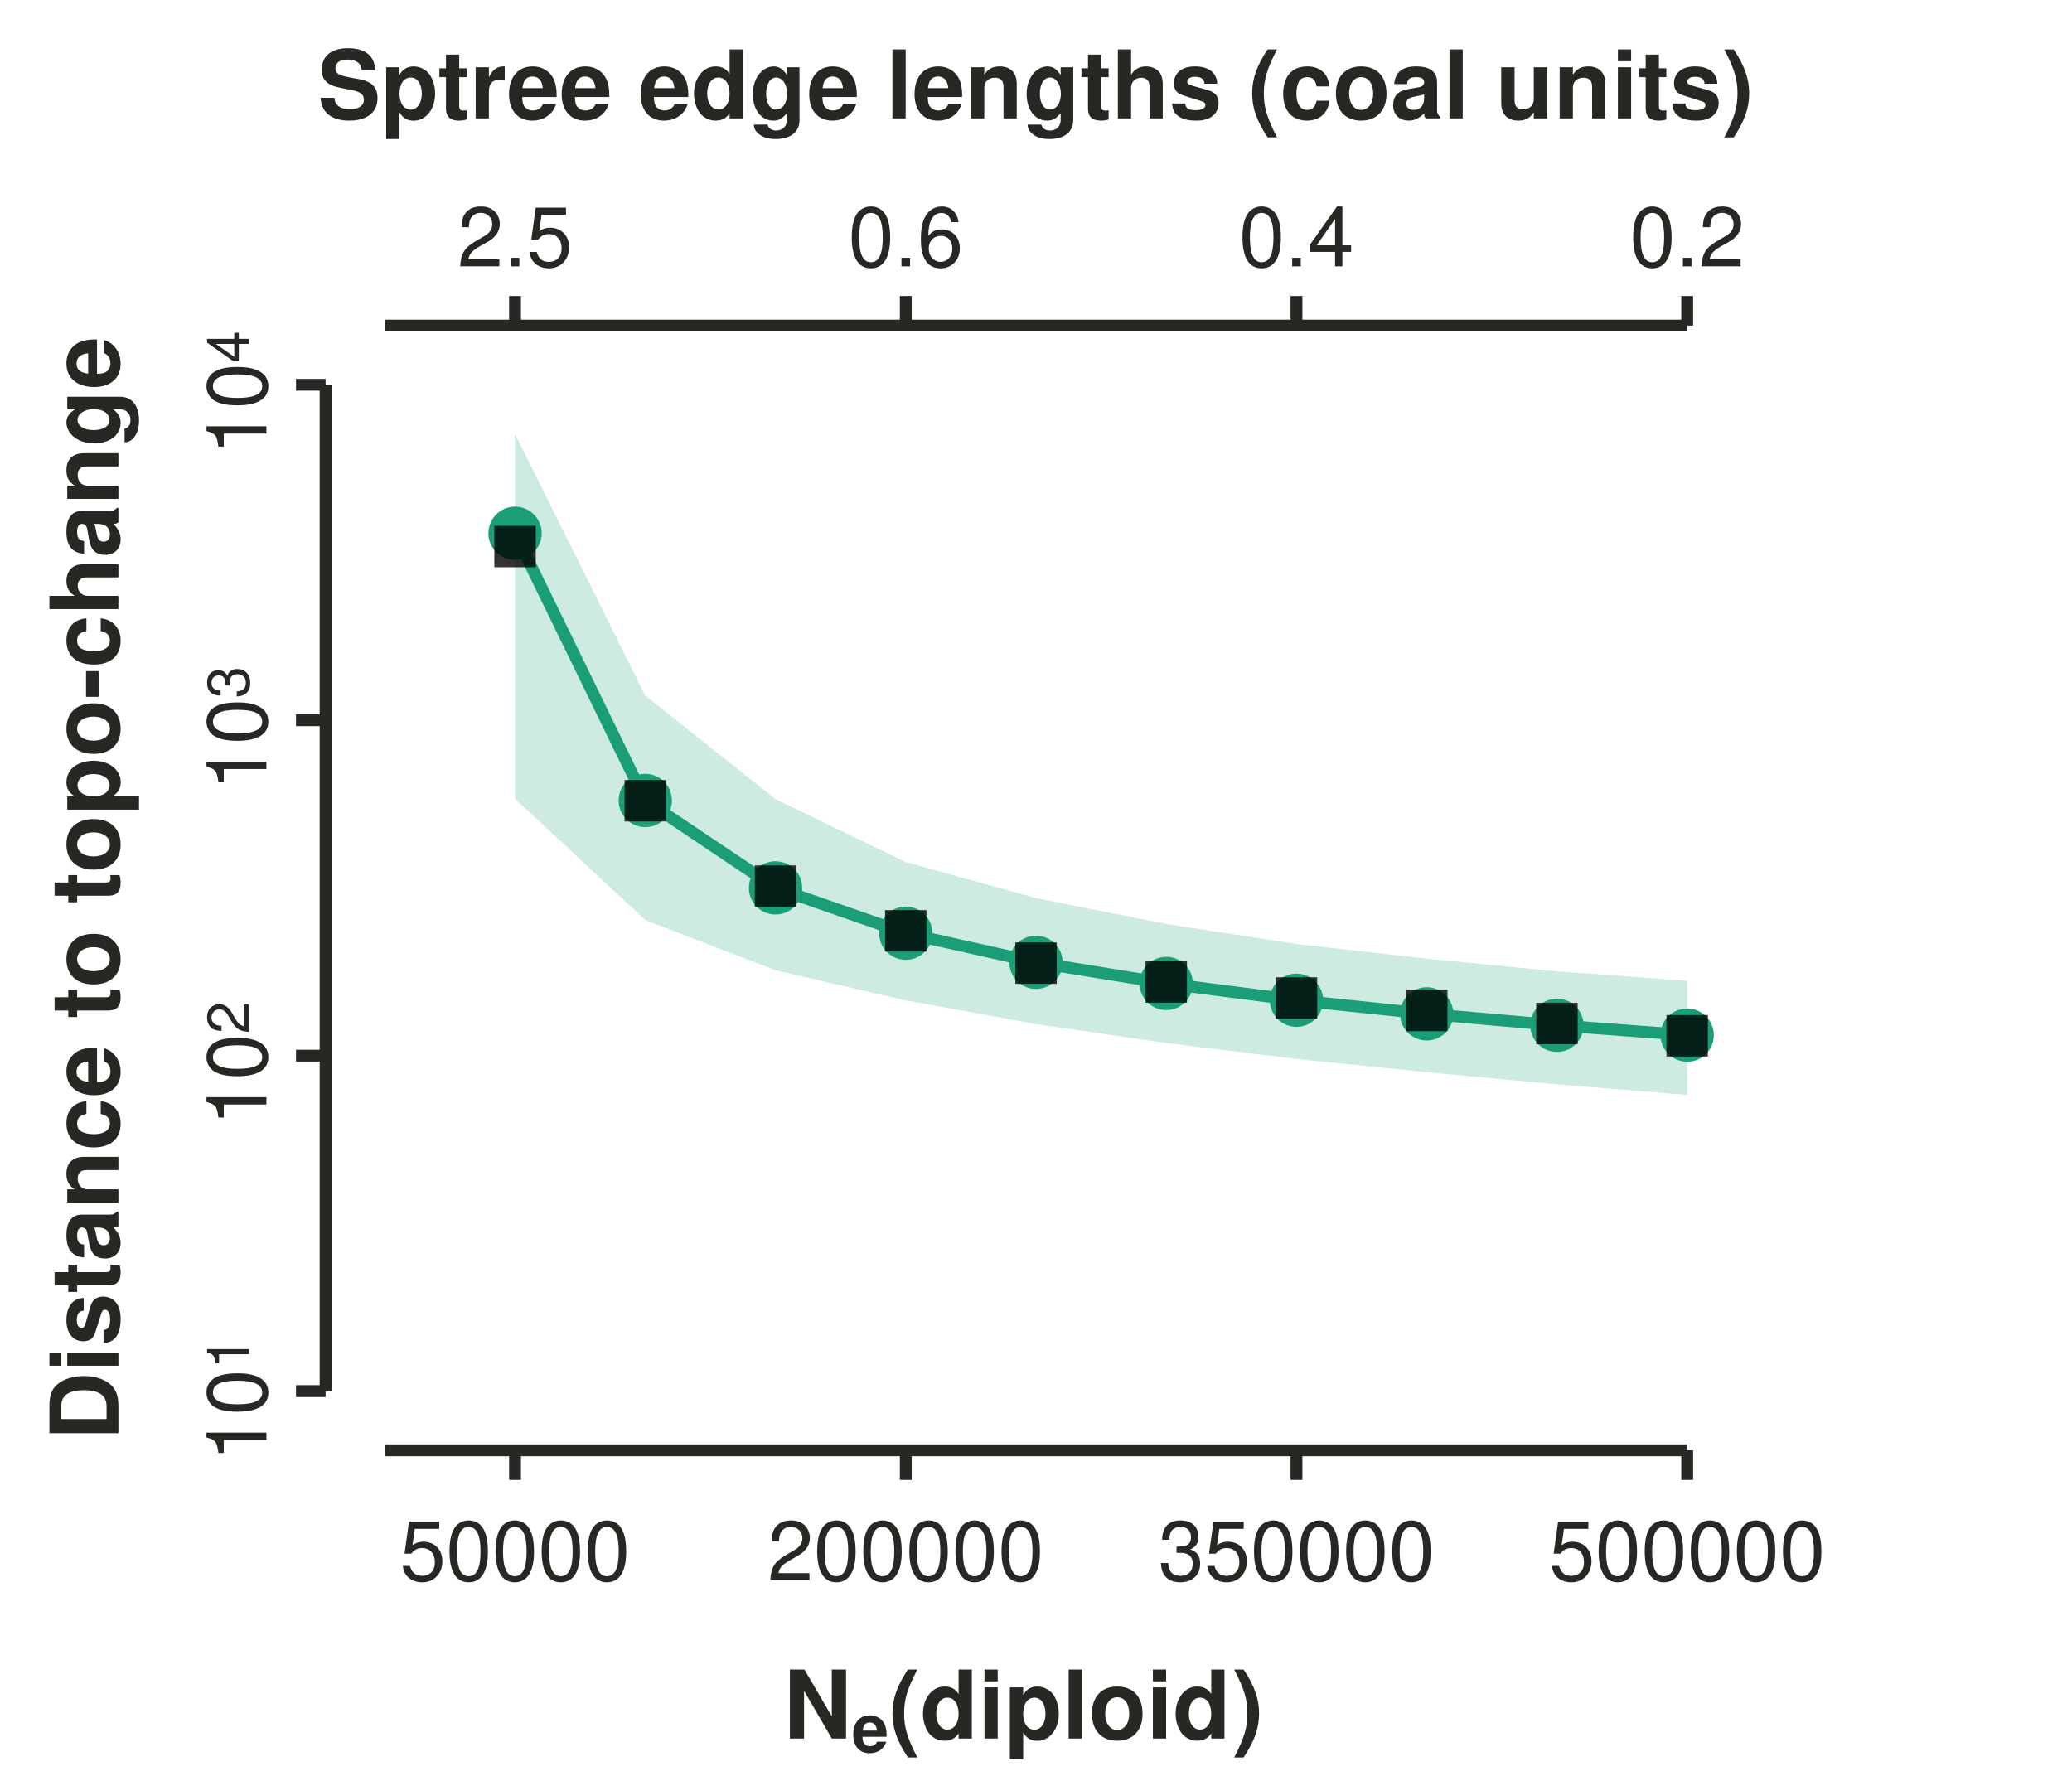
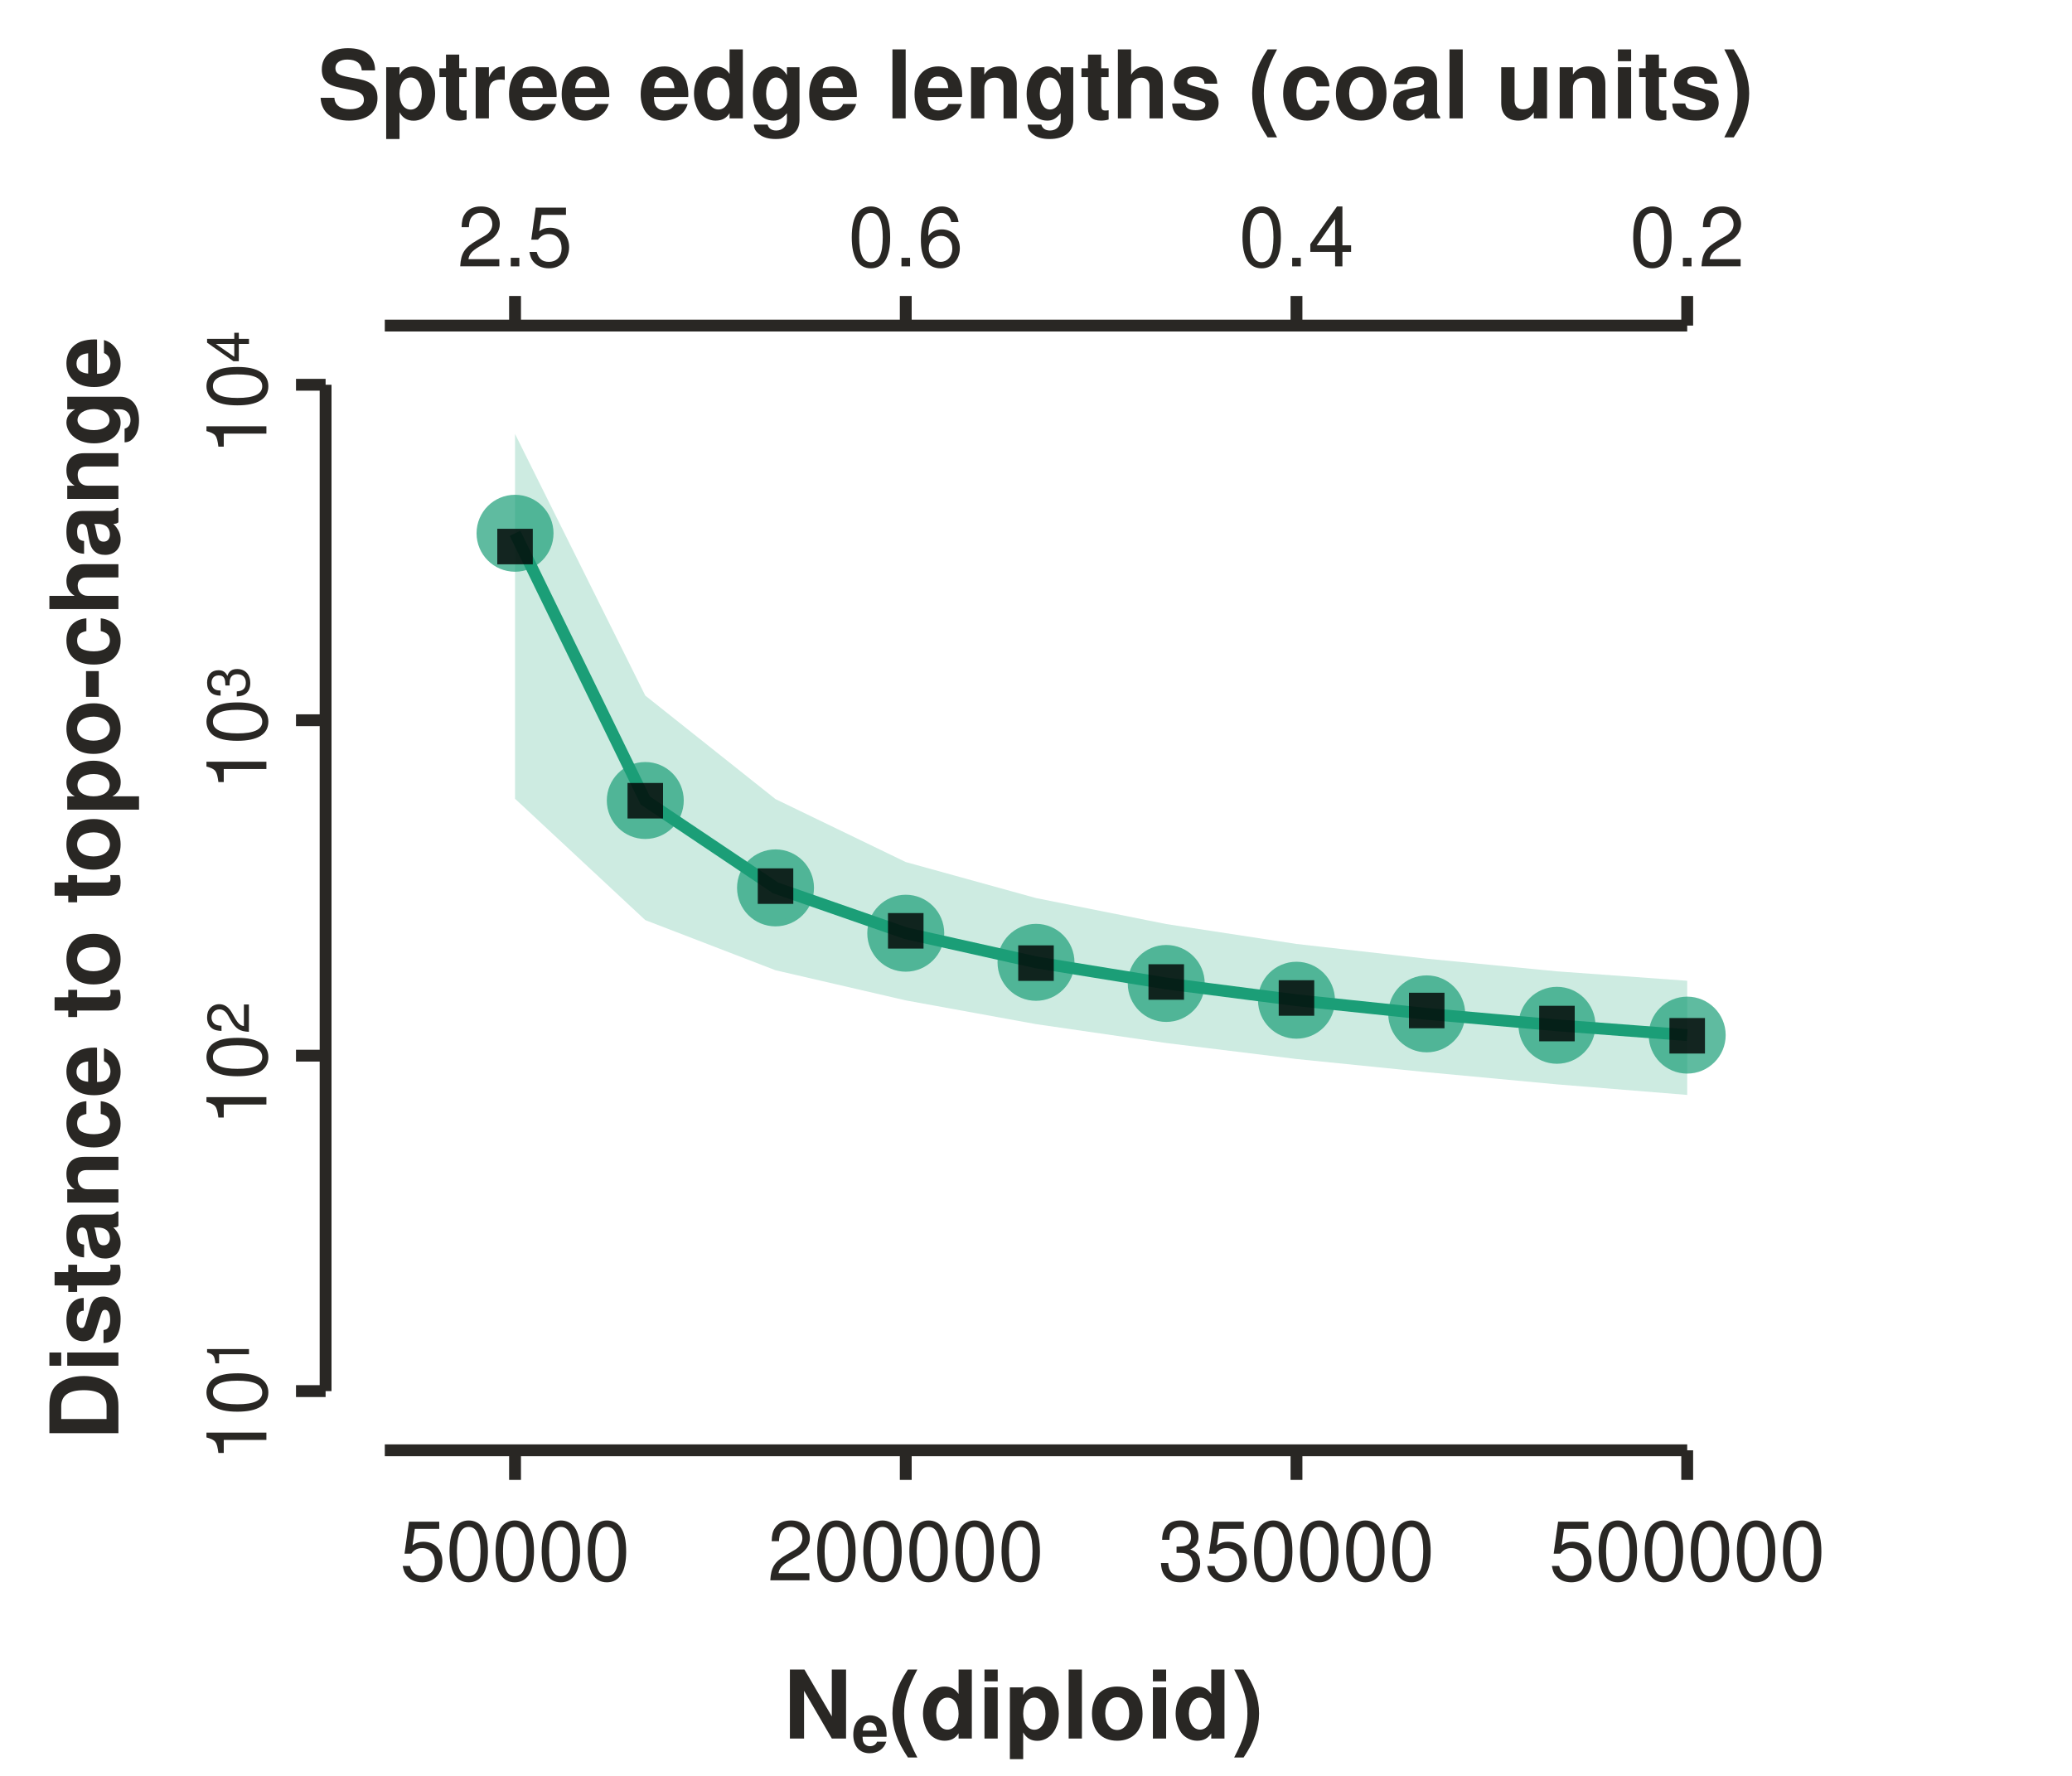
- <svg xmlns="http://www.w3.org/2000/svg" class="toyplot-canvas-Canvas" width="350.0px" height="300.0px" viewBox="0 0 350.0 300.0" preserveAspectRatio="xMidYMid meet" style="background-color:transparent;border-color:#292724;border-style:none;border-width:1.0;fill:rgb(16.1%,15.3%,14.1%);fill-opacity:1.0;font-family:Helvetica;font-size:12px;opacity:1.0;stroke:rgb(16.1%,15.3%,14.1%);stroke-opacity:1.0;stroke-width:1.0" id="tdd1a042cfb3446b0ab9e8538e53ab1cc">
-   <g class="toyplot-coordinates-Cartesian" id="ta4ba034d359e4935b09e22a9b695f696">
-     <clipPath id="t47006935f46a4c43a01f3da131103112">
+ <svg xmlns="http://www.w3.org/2000/svg" class="toyplot-canvas-Canvas" width="350.0px" height="300.0px" viewBox="0 0 350.0 300.0" preserveAspectRatio="xMidYMid meet" style="background-color:transparent;border-color:#292724;border-style:none;border-width:1.0;fill:rgb(16.1%,15.3%,14.1%);fill-opacity:1.0;font-family:Helvetica;font-size:12px;opacity:1.0;stroke:rgb(16.1%,15.3%,14.1%);stroke-opacity:1.0;stroke-width:1.0" id="t4d325c83556b4c59bebac61c7b8db954">
+   <g class="toyplot-coordinates-Cartesian" id="t1fe837bcd751441383a00b2ab531a745">
+     <clipPath id="t9032ac4bcc1f4ff98935ea9f7db6a62a">
      <rect x="55.0" y="55.0" width="240.0" height="190.0" />
    </clipPath>
-     <g clip-path="url(#t47006935f46a4c43a01f3da131103112)">
-       <g class="toyplot-mark-FillBoundaries" style="stroke:none" id="t0c2198328f2a4daaba21ed9e96453cfd">
+     <g clip-path="url(#t9032ac4bcc1f4ff98935ea9f7db6a62a)">
+       <g class="toyplot-mark-FillBoundaries" style="stroke:none" id="t27863a164e884ce38c2de6df6b73d6bb">
        <polygon points="87.0,134.934 109.0,155.434 131.0,163.904 153.0,168.996 175.0,173.006 197.0,176.198 219.0,178.899 241.0,181.125 263.0,183.182 285.0,184.966 285.0,165.682 263.0,164.089 241.0,161.952 219.0,159.463 197.0,156.1 175.0,151.71 153.0,145.627 131.0,134.995 109.0,117.505 87.0,73.309" style="fill:rgb(40%,76.1%,64.7%);fill-opacity:1.0;opacity:0.33;stroke:none" />
      </g>
-       <g class="toyplot-mark-Plot" style="fill:none" id="t29067452b8064ef789a0982e1586ace5">
+       <g class="toyplot-mark-Plot" style="fill:none" id="t161f34fab5ff41fe819a29402c09fb3c">
        <g class="toyplot-Series">
          <path d="M 87.0 90.085 L 109.0 135.228 L 131.0 149.99 L 153.0 157.648 L 175.0 162.567 L 197.0 166.135 L 219.0 168.969 L 241.0 171.272 L 263.0 173.203 L 285.0 174.862" style="stroke:rgb(10.6%,62%,46.7%);stroke-opacity:1.0;stroke-width:2.0" />
        </g>
      </g>
-       <g class="toyplot-mark-Point" id="t20f5a63d84694c5490706c94e992e4bd">
+       <g class="toyplot-mark-Point" id="t778cf72dee1b49ed9fdcf676d0156d23">
        <g class="toyplot-Series">
-           <g style="fill:rgb(10.6%,62%,46.7%);fill-opacity:1.0;opacity:1.0;stroke:rgb(10.6%,62%,46.7%);stroke-opacity:1.0" class="toyplot-Datum" transform="translate(87.0, 90.08474)">
-             <circle r="4.0" />
+           <g style="fill:rgb(10.6%,62%,46.7%);fill-opacity:1.0;opacity:0.7;stroke:rgb(10.6%,62%,46.7%);stroke-opacity:1.0" class="toyplot-Datum" transform="translate(87.0, 90.08474)">
+             <circle r="6.0" />
          </g>
-           <g style="fill:rgb(10.6%,62%,46.7%);fill-opacity:1.0;opacity:1.0;stroke:rgb(10.6%,62%,46.7%);stroke-opacity:1.0" class="toyplot-Datum" transform="translate(109.0, 135.2276)">
-             <circle r="4.0" />
+           <g style="fill:rgb(10.6%,62%,46.7%);fill-opacity:1.0;opacity:0.7;stroke:rgb(10.6%,62%,46.7%);stroke-opacity:1.0" class="toyplot-Datum" transform="translate(109.0, 135.2276)">
+             <circle r="6.0" />
          </g>
-           <g style="fill:rgb(10.6%,62%,46.7%);fill-opacity:1.0;opacity:1.0;stroke:rgb(10.6%,62%,46.7%);stroke-opacity:1.0" class="toyplot-Datum" transform="translate(131.0, 149.9899)">
-             <circle r="4.0" />
+           <g style="fill:rgb(10.6%,62%,46.7%);fill-opacity:1.0;opacity:0.7;stroke:rgb(10.6%,62%,46.7%);stroke-opacity:1.0" class="toyplot-Datum" transform="translate(131.0, 149.9899)">
+             <circle r="6.0" />
          </g>
-           <g style="fill:rgb(10.6%,62%,46.7%);fill-opacity:1.0;opacity:1.0;stroke:rgb(10.6%,62%,46.7%);stroke-opacity:1.0" class="toyplot-Datum" transform="translate(153.0, 157.6478)">
-             <circle r="4.0" />
+           <g style="fill:rgb(10.6%,62%,46.7%);fill-opacity:1.0;opacity:0.7;stroke:rgb(10.6%,62%,46.7%);stroke-opacity:1.0" class="toyplot-Datum" transform="translate(153.0, 157.6478)">
+             <circle r="6.0" />
          </g>
-           <g style="fill:rgb(10.6%,62%,46.7%);fill-opacity:1.0;opacity:1.0;stroke:rgb(10.6%,62%,46.7%);stroke-opacity:1.0" class="toyplot-Datum" transform="translate(175.0, 162.5671)">
-             <circle r="4.0" />
+           <g style="fill:rgb(10.6%,62%,46.7%);fill-opacity:1.0;opacity:0.7;stroke:rgb(10.6%,62%,46.7%);stroke-opacity:1.0" class="toyplot-Datum" transform="translate(175.0, 162.5671)">
+             <circle r="6.0" />
          </g>
-           <g style="fill:rgb(10.6%,62%,46.7%);fill-opacity:1.0;opacity:1.0;stroke:rgb(10.6%,62%,46.7%);stroke-opacity:1.0" class="toyplot-Datum" transform="translate(197.0, 166.1347)">
-             <circle r="4.0" />
+           <g style="fill:rgb(10.6%,62%,46.7%);fill-opacity:1.0;opacity:0.7;stroke:rgb(10.6%,62%,46.7%);stroke-opacity:1.0" class="toyplot-Datum" transform="translate(197.0, 166.1347)">
+             <circle r="6.0" />
          </g>
-           <g style="fill:rgb(10.6%,62%,46.7%);fill-opacity:1.0;opacity:1.0;stroke:rgb(10.6%,62%,46.7%);stroke-opacity:1.0" class="toyplot-Datum" transform="translate(219.0, 168.9688)">
-             <circle r="4.0" />
+           <g style="fill:rgb(10.6%,62%,46.7%);fill-opacity:1.0;opacity:0.7;stroke:rgb(10.6%,62%,46.7%);stroke-opacity:1.0" class="toyplot-Datum" transform="translate(219.0, 168.9688)">
+             <circle r="6.0" />
          </g>
-           <g style="fill:rgb(10.6%,62%,46.7%);fill-opacity:1.0;opacity:1.0;stroke:rgb(10.6%,62%,46.7%);stroke-opacity:1.0" class="toyplot-Datum" transform="translate(241.0, 171.2723)">
-             <circle r="4.0" />
+           <g style="fill:rgb(10.6%,62%,46.7%);fill-opacity:1.0;opacity:0.7;stroke:rgb(10.6%,62%,46.7%);stroke-opacity:1.0" class="toyplot-Datum" transform="translate(241.0, 171.2723)">
+             <circle r="6.0" />
          </g>
-           <g style="fill:rgb(10.6%,62%,46.7%);fill-opacity:1.0;opacity:1.0;stroke:rgb(10.6%,62%,46.7%);stroke-opacity:1.0" class="toyplot-Datum" transform="translate(263.0, 173.2031)">
-             <circle r="4.0" />
+           <g style="fill:rgb(10.6%,62%,46.7%);fill-opacity:1.0;opacity:0.7;stroke:rgb(10.6%,62%,46.7%);stroke-opacity:1.0" class="toyplot-Datum" transform="translate(263.0, 173.2031)">
+             <circle r="6.0" />
          </g>
-           <g style="fill:rgb(10.6%,62%,46.7%);fill-opacity:1.0;opacity:1.0;stroke:rgb(10.6%,62%,46.7%);stroke-opacity:1.0" class="toyplot-Datum" transform="translate(285.0, 174.8622)">
-             <circle r="4.0" />
+           <g style="fill:rgb(10.6%,62%,46.7%);fill-opacity:1.0;opacity:0.7;stroke:rgb(10.6%,62%,46.7%);stroke-opacity:1.0" class="toyplot-Datum" transform="translate(285.0, 174.8622)">
+             <circle r="6.0" />
          </g>
        </g>
      </g>
-       <g class="toyplot-mark-Point" id="tfdd174b839344826802b19e3587f5783">
+       <g class="toyplot-mark-Point" id="t1717e9269db348419099c41009865b5d">
        <g class="toyplot-Series">
          <g style="fill:rgb(0%,0%,0%);fill-opacity:1.0;opacity:0.8;stroke:none" class="toyplot-Datum" transform="translate(87.0, 92.32848)">
-             <rect x="-3.5" y="-3.5" width="7.0" height="7.0" />
+             <rect x="-3.0" y="-3.0" width="6.0" height="6.0" />
          </g>
          <g style="fill:rgb(0%,0%,0%);fill-opacity:1.0;opacity:0.8;stroke:none" class="toyplot-Datum" transform="translate(109.0, 135.267)">
-             <rect x="-3.5" y="-3.5" width="7.0" height="7.0" />
+             <rect x="-3.0" y="-3.0" width="6.0" height="6.0" />
          </g>
          <g style="fill:rgb(0%,0%,0%);fill-opacity:1.0;opacity:0.8;stroke:none" class="toyplot-Datum" transform="translate(131.0, 149.6922)">
-             <rect x="-3.5" y="-3.5" width="7.0" height="7.0" />
+             <rect x="-3.0" y="-3.0" width="6.0" height="6.0" />
          </g>
          <g style="fill:rgb(0%,0%,0%);fill-opacity:1.0;opacity:0.8;stroke:none" class="toyplot-Datum" transform="translate(153.0, 157.2448)">
-             <rect x="-3.5" y="-3.5" width="7.0" height="7.0" />
+             <rect x="-3.0" y="-3.0" width="6.0" height="6.0" />
          </g>
          <g style="fill:rgb(0%,0%,0%);fill-opacity:1.0;opacity:0.8;stroke:none" class="toyplot-Datum" transform="translate(175.0, 162.7013)">
-             <rect x="-3.5" y="-3.5" width="7.0" height="7.0" />
+             <rect x="-3.0" y="-3.0" width="6.0" height="6.0" />
          </g>
          <g style="fill:rgb(0%,0%,0%);fill-opacity:1.0;opacity:0.8;stroke:none" class="toyplot-Datum" transform="translate(197.0, 165.8905)">
-             <rect x="-3.5" y="-3.5" width="7.0" height="7.0" />
+             <rect x="-3.0" y="-3.0" width="6.0" height="6.0" />
          </g>
          <g style="fill:rgb(0%,0%,0%);fill-opacity:1.0;opacity:0.8;stroke:none" class="toyplot-Datum" transform="translate(219.0, 168.5907)">
-             <rect x="-3.5" y="-3.5" width="7.0" height="7.0" />
+             <rect x="-3.0" y="-3.0" width="6.0" height="6.0" />
          </g>
          <g style="fill:rgb(0%,0%,0%);fill-opacity:1.0;opacity:0.8;stroke:none" class="toyplot-Datum" transform="translate(241.0, 170.7049)">
-             <rect x="-3.5" y="-3.5" width="7.0" height="7.0" />
+             <rect x="-3.0" y="-3.0" width="6.0" height="6.0" />
          </g>
          <g style="fill:rgb(0%,0%,0%);fill-opacity:1.0;opacity:0.8;stroke:none" class="toyplot-Datum" transform="translate(263.0, 172.9099)">
-             <rect x="-3.5" y="-3.5" width="7.0" height="7.0" />
+             <rect x="-3.0" y="-3.0" width="6.0" height="6.0" />
          </g>
          <g style="fill:rgb(0%,0%,0%);fill-opacity:1.0;opacity:0.8;stroke:none" class="toyplot-Datum" transform="translate(285.0, 174.9742)">
-             <rect x="-3.5" y="-3.5" width="7.0" height="7.0" />
+             <rect x="-3.0" y="-3.0" width="6.0" height="6.0" />
          </g>
        </g>
      </g>
    </g>
-     <g class="toyplot-coordinates-Axis" id="t8943cbf2074b4128ae00c95638df90d0" transform="translate(65.0,235.0)translate(0,10.0)">
+     <g class="toyplot-coordinates-Axis" id="t7d8401aec04c4ff4b32224ccfa378752" transform="translate(65.0,235.0)translate(0,10.0)">
      <line x1="0" y1="0" x2="220.0" y2="0" style="stroke-width:2" />
      <g>
        <line x1="22.0" y1="5.0" x2="22.0" y2="0" style="stroke-width:2" />
        <line x1="88.0" y1="5.0" x2="88.0" y2="0" style="stroke-width:2" />
        <line x1="154.0" y1="5.0" x2="154.0" y2="0" style="stroke-width:2" />
        <line x1="220.0" y1="5.0" x2="220.0" y2="0" style="stroke-width:2" />
      </g>
      <g>
        <g transform="translate(22.0,10.0)">
          <text x="-19.46" y="11.977" style="fill:rgb(16.1%,15.3%,14.1%);fill-opacity:1.0;font-family:helvetica;font-size:14.0px;font-weight:normal;stroke:none;vertical-align:baseline;white-space:pre">50000</text>
        </g>
        <g transform="translate(88.0,10.0)">
          <text x="-23.352" y="11.977" style="fill:rgb(16.1%,15.3%,14.1%);fill-opacity:1.0;font-family:helvetica;font-size:14.0px;font-weight:normal;stroke:none;vertical-align:baseline;white-space:pre">200000</text>
        </g>
        <g transform="translate(154.0,10.0)">
          <text x="-23.352" y="11.977" style="fill:rgb(16.1%,15.3%,14.1%);fill-opacity:1.0;font-family:helvetica;font-size:14.0px;font-weight:normal;stroke:none;vertical-align:baseline;white-space:pre">350000</text>
        </g>
        <g transform="translate(220.0,10.0)">
          <text x="-23.352" y="11.977" style="fill:rgb(16.1%,15.3%,14.1%);fill-opacity:1.0;font-family:helvetica;font-size:14.0px;font-weight:normal;stroke:none;vertical-align:baseline;white-space:pre">500000</text>
        </g>
      </g>
      <g transform="translate(110.0,35.0)">
        <text x="-42.666" y="13.688" style="fill:rgb(16.1%,15.3%,14.1%);fill-opacity:1.0;font-family:helvetica;font-size:16.0px;font-weight:bold;stroke:none;vertical-align:baseline;white-space:pre">N</text>
        <text x="-31.114" y="15.928" style="fill:rgb(16.1%,15.3%,14.1%);fill-opacity:1.0;font-family:helvetica;font-size:11.2px;font-weight:bold;stroke:none;vertical-align:baseline;white-space:pre">e</text>
        <text x="-24.886" y="13.688" style="fill:rgb(16.1%,15.3%,14.1%);fill-opacity:1.0;font-family:helvetica;font-size:16.0px;font-weight:bold;stroke:none;vertical-align:baseline;white-space:pre"> (diploid)</text>
      </g>
      <g class="toyplot-coordinates-Axis-coordinates" style="visibility:hidden" transform="">
        <line x1="0" x2="0" y1="-5.0" y2="7.5" style="stroke:rgb(43.9%,50.2%,56.5%);stroke-opacity:1.0;stroke-width:1.0" />
        <text x="0" y="-10.0" style="alignment-baseline:alphabetic;fill:rgb(43.9%,50.2%,56.5%);fill-opacity:1.0;font-size:10px;font-weight:normal;stroke:none;text-anchor:middle" />
      </g>
    </g>
-     <g class="toyplot-coordinates-Axis" id="t22bac86de5e24260928cf90becfd0b03" transform="translate(65.0,235.0)rotate(-90.0)translate(0,-10.0)">
+     <g class="toyplot-coordinates-Axis" id="t958c19052bf14ef8833c8eafae9be3ef" transform="translate(65.0,235.0)rotate(-90.0)translate(0,-10.0)">
      <line x1="0" y1="0" x2="170.0" y2="0" style="stroke-width:2" />
      <g>
        <line x1="0.0" y1="-5.0" x2="0.0" y2="0" style="stroke-width:2" />
        <line x1="56.667" y1="-5.0" x2="56.667" y2="0" style="stroke-width:2" />
        <line x1="113.333" y1="-5.0" x2="113.333" y2="0" style="stroke-width:2" />
        <line x1="170.0" y1="-5.0" x2="170.0" y2="0" style="stroke-width:2" />
      </g>
      <g>
        <g transform="translate(0.0,-10.0)">
          <text x="-11.871" y="0.0" style="fill:rgb(16.1%,15.3%,14.1%);fill-opacity:1.0;font-family:helvetica;font-size:14.0px;font-weight:normal;stroke:none;vertical-align:baseline;white-space:pre">10</text>
          <text x="3.697" y="-2.94" style="fill:rgb(16.1%,15.3%,14.1%);fill-opacity:1.0;font-family:helvetica;font-size:9.8px;font-weight:normal;stroke:none;vertical-align:baseline;white-space:pre"> 1</text>
        </g>
        <g transform="translate(56.66667,-10.0)">
          <text x="-11.871" y="0.0" style="fill:rgb(16.1%,15.3%,14.1%);fill-opacity:1.0;font-family:helvetica;font-size:14.0px;font-weight:normal;stroke:none;vertical-align:baseline;white-space:pre">10</text>
          <text x="3.697" y="-2.94" style="fill:rgb(16.1%,15.3%,14.1%);fill-opacity:1.0;font-family:helvetica;font-size:9.8px;font-weight:normal;stroke:none;vertical-align:baseline;white-space:pre"> 2</text>
        </g>
        <g transform="translate(113.3333,-10.0)">
          <text x="-11.871" y="0.0" style="fill:rgb(16.1%,15.3%,14.1%);fill-opacity:1.0;font-family:helvetica;font-size:14.0px;font-weight:normal;stroke:none;vertical-align:baseline;white-space:pre">10</text>
          <text x="3.697" y="-2.94" style="fill:rgb(16.1%,15.3%,14.1%);fill-opacity:1.0;font-family:helvetica;font-size:9.8px;font-weight:normal;stroke:none;vertical-align:baseline;white-space:pre"> 3</text>
        </g>
        <g transform="translate(170.0,-10.0)">
          <text x="-11.871" y="0.0" style="fill:rgb(16.1%,15.3%,14.1%);fill-opacity:1.0;font-family:helvetica;font-size:14.0px;font-weight:normal;stroke:none;vertical-align:baseline;white-space:pre">10</text>
          <text x="3.697" y="-2.94" style="fill:rgb(16.1%,15.3%,14.1%);fill-opacity:1.0;font-family:helvetica;font-size:9.8px;font-weight:normal;stroke:none;vertical-align:baseline;white-space:pre"> 4</text>
        </g>
      </g>
      <g transform="translate(85.0,-35.0)">
        <text x="-93.344" y="0.0" style="fill:rgb(16.1%,15.3%,14.1%);fill-opacity:1.0;font-family:helvetica;font-size:16.0px;font-weight:bold;stroke:none;vertical-align:baseline;white-space:pre">Distance to topo-change</text>
      </g>
      <g class="toyplot-coordinates-Axis-coordinates" style="visibility:hidden" transform="">
        <line x1="0" x2="0" y1="5.0" y2="-7.5" style="stroke:rgb(43.9%,50.2%,56.5%);stroke-opacity:1.0;stroke-width:1.0" />
        <text x="0" y="10.0" style="alignment-baseline:hanging;fill:rgb(43.9%,50.2%,56.5%);fill-opacity:1.0;font-size:10px;font-weight:normal;stroke:none;text-anchor:middle" />
      </g>
    </g>
  </g>
-   <g class="toyplot-coordinates-Cartesian" id="td7084036ddcd40fa9d831bb185dd70ea">
-     <clipPath id="t0c7fc3d748ca446586e19eb63359e282">
+   <g class="toyplot-coordinates-Cartesian" id="tab72712f791b4a3e82fc8bba4e15fdea">
+     <clipPath id="t4398679150824506836fbcccef9f27ad">
      <rect x="55.0" y="55.0" width="240.0" height="190.0" />
    </clipPath>
-     <g clip-path="url(#t0c7fc3d748ca446586e19eb63359e282)" />
-     <g class="toyplot-coordinates-Axis" id="tb19731bb89cb49db940bc6097a56f2bb" transform="translate(65.0,65.0)translate(0,-10.0)">
+     <g clip-path="url(#t4398679150824506836fbcccef9f27ad)" />
+     <g class="toyplot-coordinates-Axis" id="t6453208e867343eb976c939c77933bd8" transform="translate(65.0,65.0)translate(0,-10.0)">
      <line x1="0" y1="0" x2="220.0" y2="0" style="stroke-width:2" />
      <g>
        <line x1="22" y1="-5.0" x2="22" y2="0" style="stroke-width:2" />
        <line x1="88" y1="-5.0" x2="88" y2="0" style="stroke-width:2" />
        <line x1="154" y1="-5.0" x2="154" y2="0" style="stroke-width:2" />
        <line x1="220.0" y1="-5.0" x2="220.0" y2="0" style="stroke-width:2" />
      </g>
      <g>
        <g transform="translate(22.0002,-10.0)">
          <text x="-9.73" y="0.0" style="fill:rgb(16.1%,15.3%,14.1%);fill-opacity:1.0;font-family:helvetica;font-size:14.0px;font-weight:normal;stroke:none;vertical-align:baseline;white-space:pre">2.5</text>
        </g>
        <g transform="translate(88.00013,-10.0)">
          <text x="-9.73" y="0.0" style="fill:rgb(16.1%,15.3%,14.1%);fill-opacity:1.0;font-family:helvetica;font-size:14.0px;font-weight:normal;stroke:none;vertical-align:baseline;white-space:pre">0.6</text>
        </g>
        <g transform="translate(154.0001,-10.0)">
          <text x="-9.73" y="0.0" style="fill:rgb(16.1%,15.3%,14.1%);fill-opacity:1.0;font-family:helvetica;font-size:14.0px;font-weight:normal;stroke:none;vertical-align:baseline;white-space:pre">0.4</text>
        </g>
        <g transform="translate(220.0,-10.0)">
          <text x="-9.73" y="0.0" style="fill:rgb(16.1%,15.3%,14.1%);fill-opacity:1.0;font-family:helvetica;font-size:14.0px;font-weight:normal;stroke:none;vertical-align:baseline;white-space:pre">0.2</text>
        </g>
      </g>
      <g transform="translate(110.0,-35.0)">
        <text x="-121.36" y="0.0" style="fill:rgb(16.1%,15.3%,14.1%);fill-opacity:1.0;font-family:helvetica;font-size:16.0px;font-weight:bold;stroke:none;vertical-align:baseline;white-space:pre">Sptree edge lengths (coal units)</text>
      </g>
      <g class="toyplot-coordinates-Axis-coordinates" style="visibility:hidden" transform="">
        <line x1="0" x2="0" y1="5.0" y2="-7.5" style="stroke:rgb(43.9%,50.2%,56.5%);stroke-opacity:1.0;stroke-width:1.0" />
        <text x="0" y="10.0" style="alignment-baseline:hanging;fill:rgb(43.9%,50.2%,56.5%);fill-opacity:1.0;font-size:10px;font-weight:normal;stroke:none;text-anchor:middle" />
      </g>
    </g>
  </g>
</svg>
